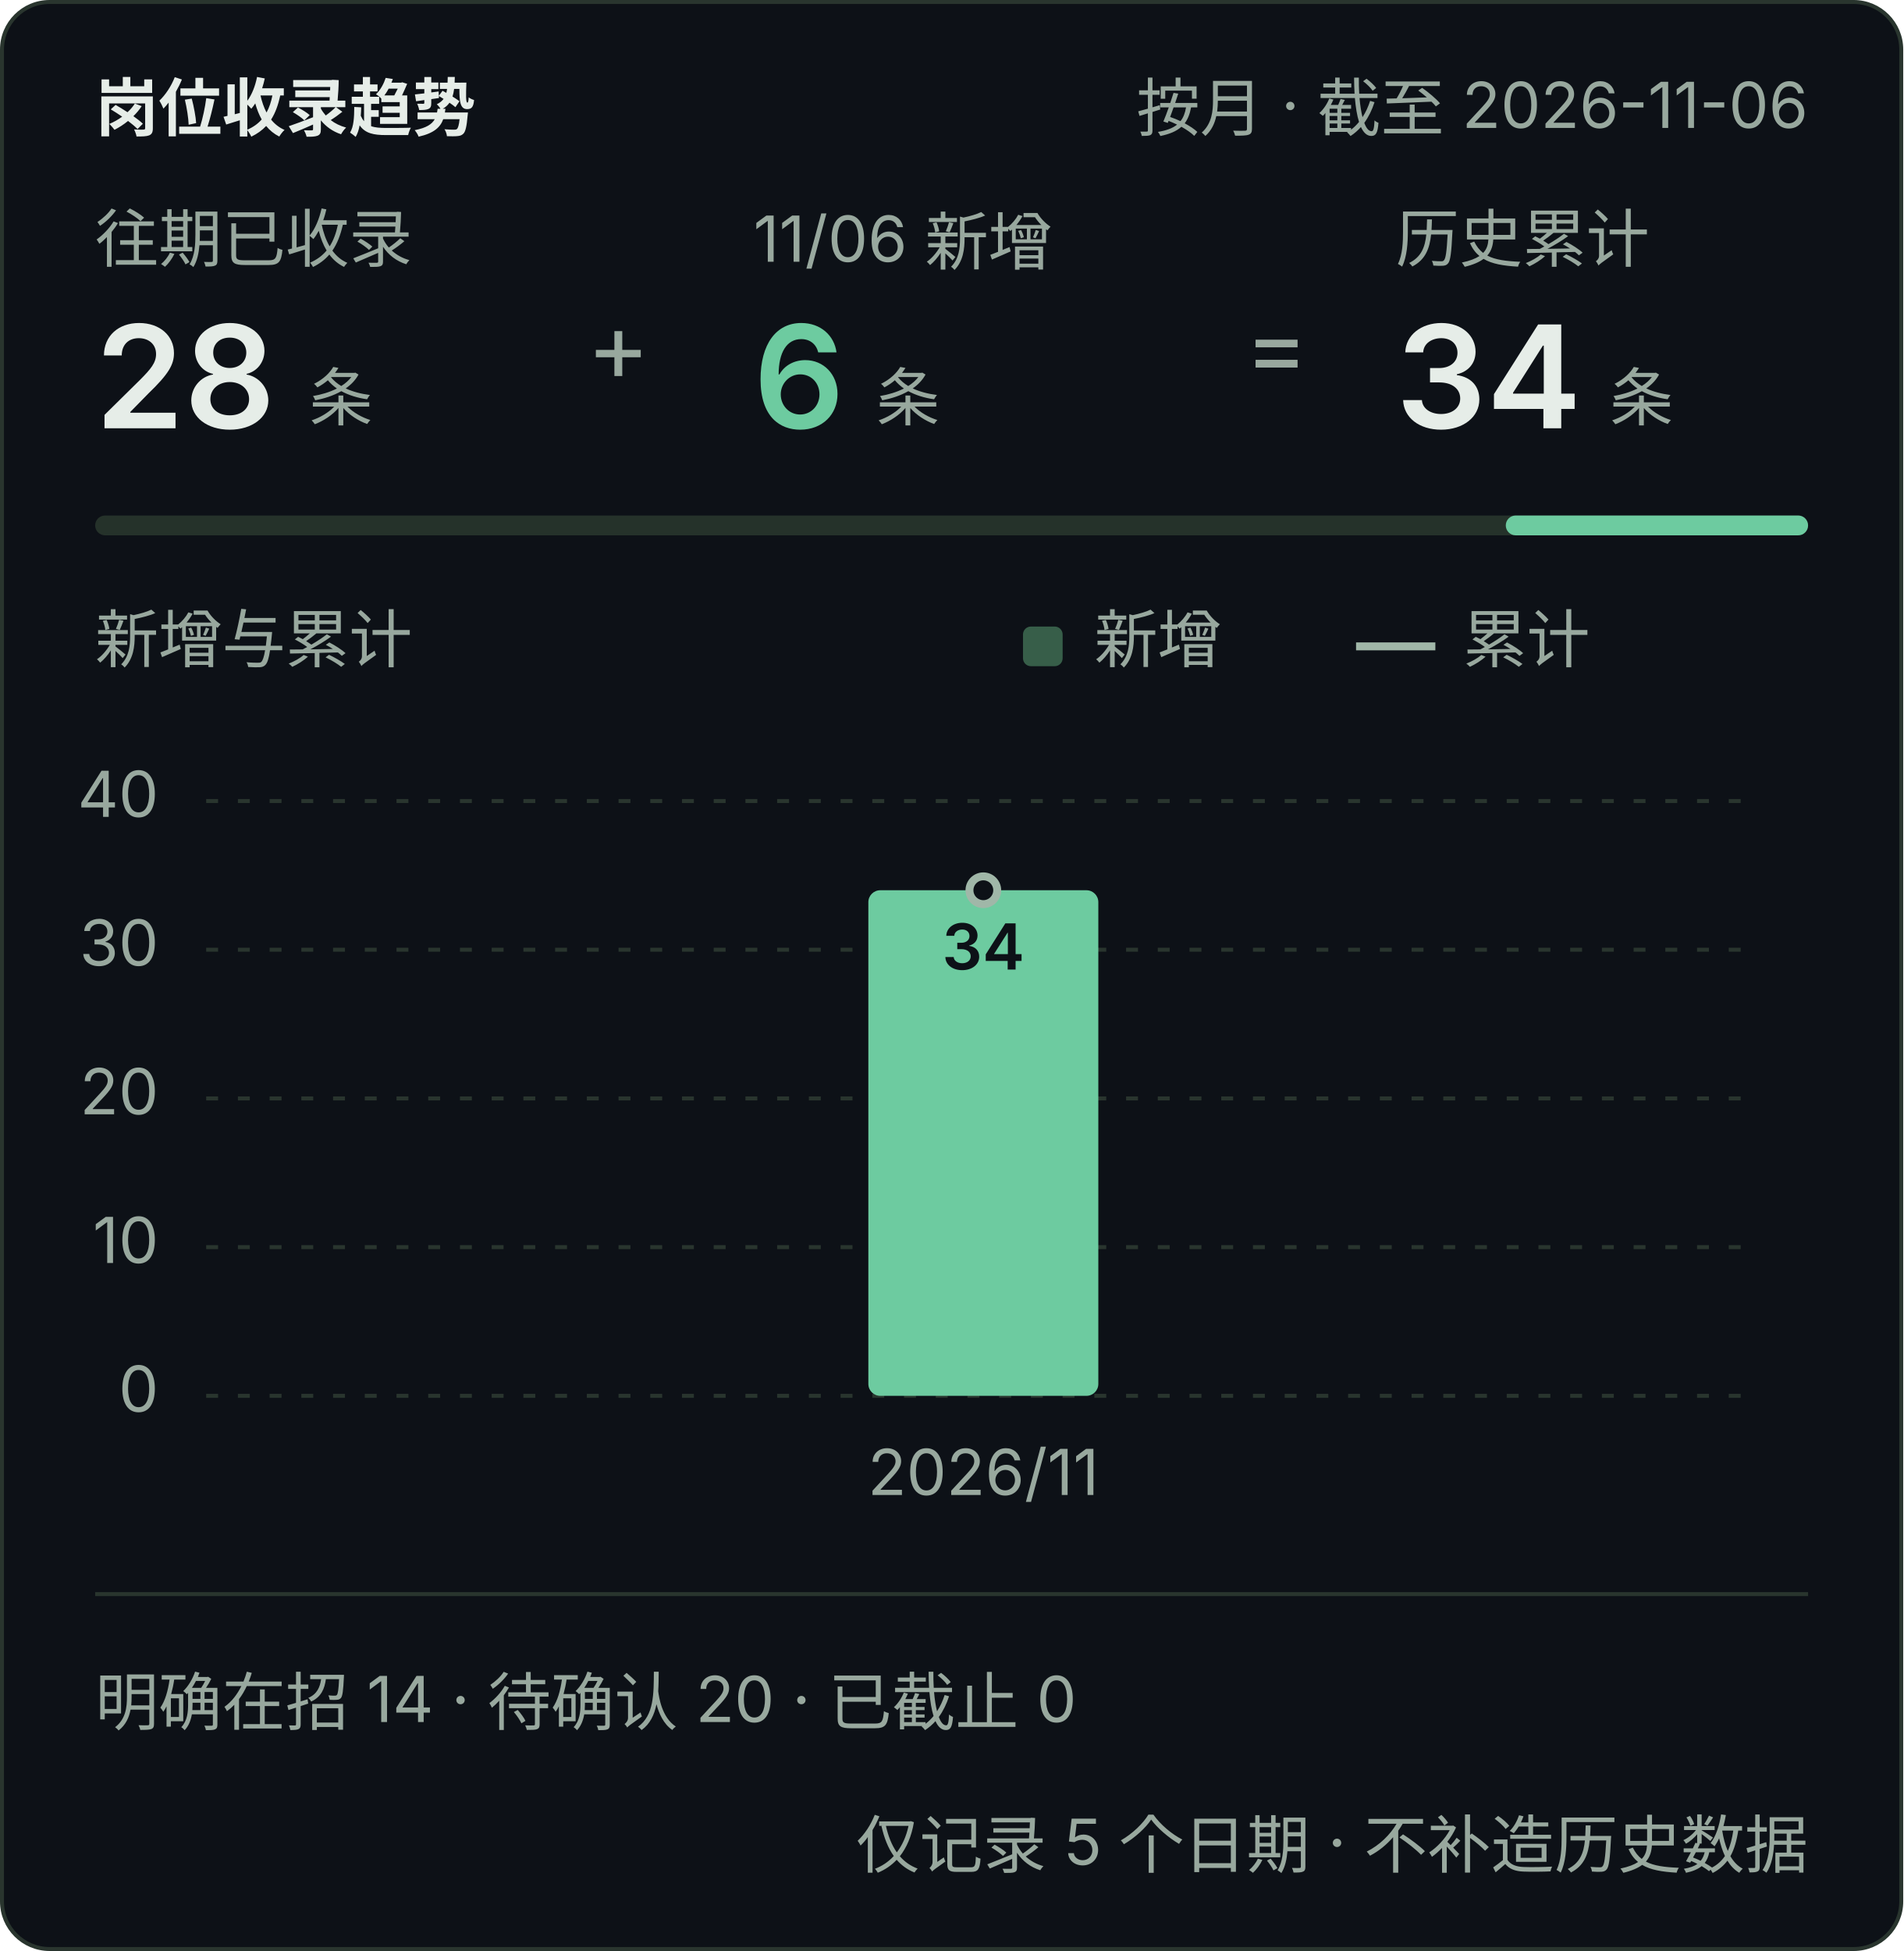
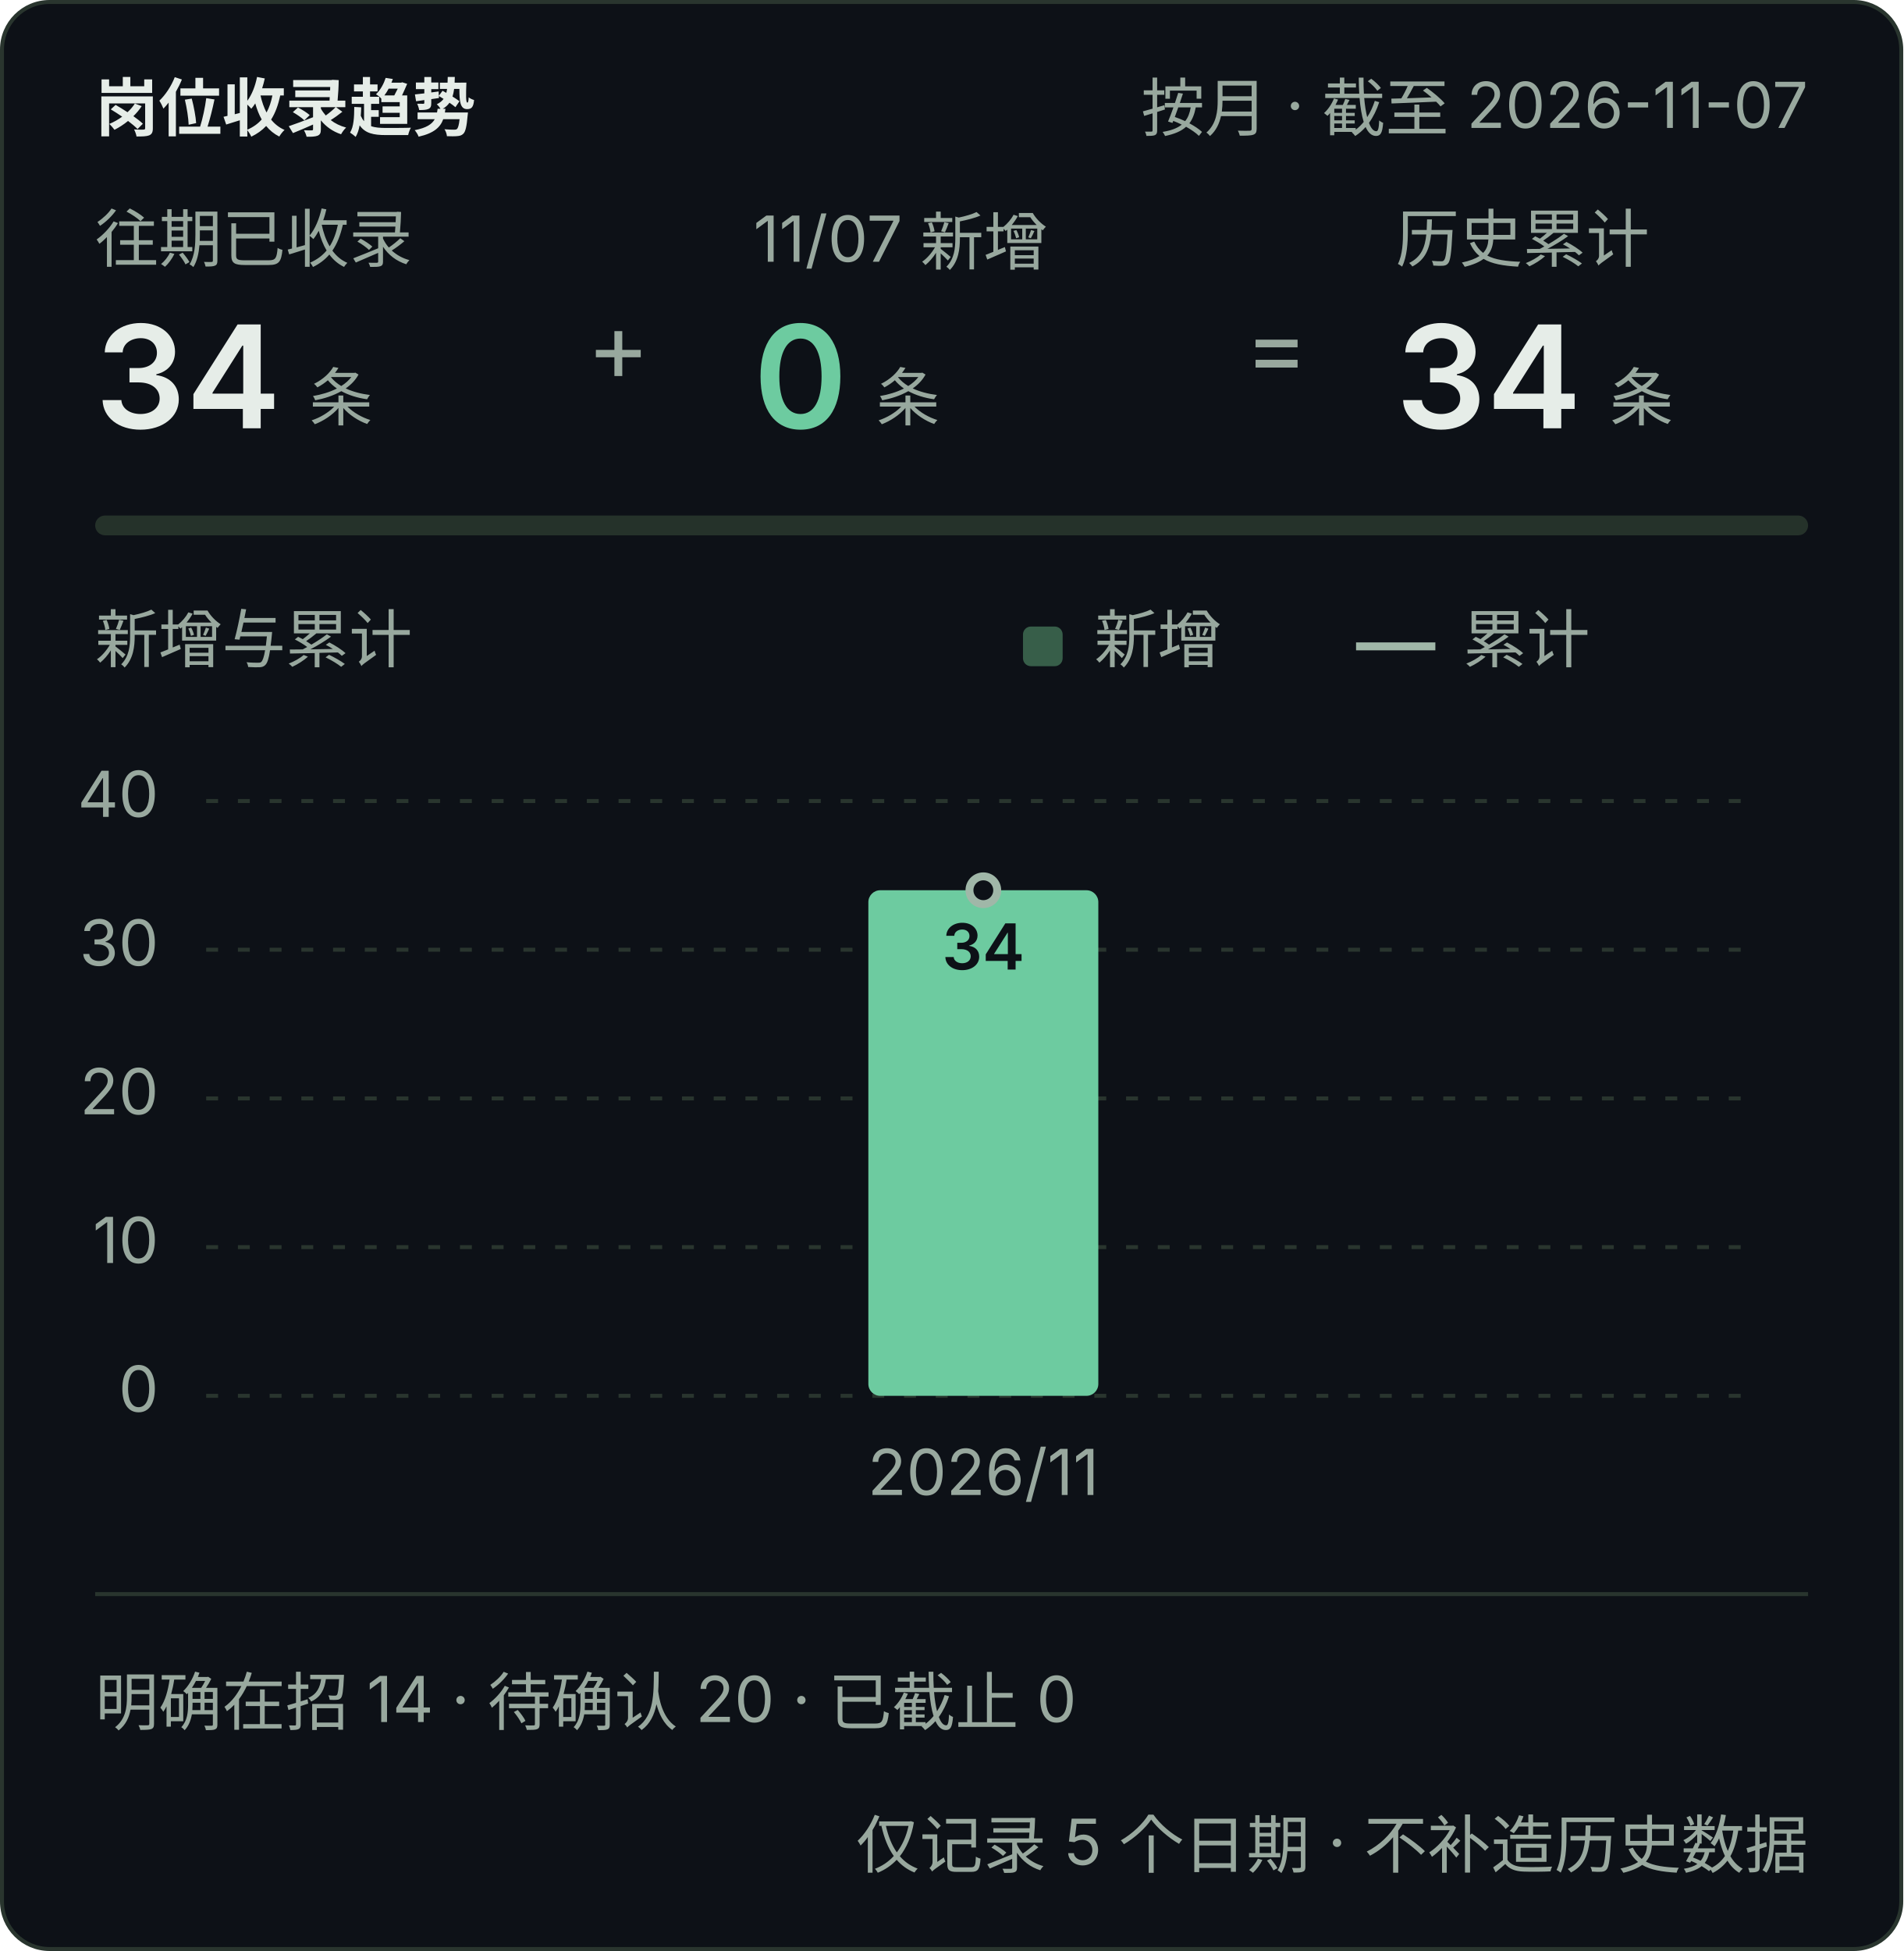
<svg xmlns="http://www.w3.org/2000/svg" width="480" height="492" viewBox="0 0 480 492" role="img" aria-labelledby="title desc">
  <rect x=".5" y=".5" width="479" height="491" rx="12" fill="#0d1117" stroke="#29352e" />
  <g font-family="-apple-system,BlinkMacSystemFont,Segoe UI,PingFang SC,Microsoft YaHei,sans-serif">
    <text x="24" y="33" fill="#e6ede8" font-size="16" font-weight="600" text-anchor="start">岗位收录趋势</text>
-     <text x="456" y="33" fill="#98a89e" font-size="16" font-weight="400" text-anchor="end">按月 · 截至 2026-11-06</text>
+     <text x="456" y="33" fill="#98a89e" font-size="16" font-weight="400" text-anchor="end">按月 · 截至 2026-11-07</text>
    <text x="24" y="66" fill="#98a89e" font-size="16" font-weight="400" text-anchor="start">往期已收录</text>
-     <text x="24" y="108" fill="#e6ede8" font-size="36" font-weight="600" text-anchor="start">28</text>
+     <text x="24" y="108" fill="#e6ede8" font-size="36" font-weight="600" text-anchor="start">34</text>
    <text x="78" y="106" fill="#98a89e" font-size="16" font-weight="400" text-anchor="start">条</text>
-     <text x="190" y="66" fill="#98a89e" font-size="16" font-weight="400" text-anchor="start">11/06 新增</text>
-     <text x="190" y="108" fill="#6dcba0" font-size="36" font-weight="600" text-anchor="start">6</text>
+     <text x="190" y="66" fill="#98a89e" font-size="16" font-weight="400" text-anchor="start">11/07 新增</text>
+     <text x="190" y="108" fill="#6dcba0" font-size="36" font-weight="600" text-anchor="start">0</text>
    <text x="221" y="106" fill="#98a89e" font-size="16" font-weight="400" text-anchor="start">条</text>
    <text x="352" y="66" fill="#98a89e" font-size="16" font-weight="400" text-anchor="start">历史累计</text>
    <text x="352" y="108" fill="#e6ede8" font-size="36" font-weight="600" text-anchor="start">34</text>
    <text x="406" y="106" fill="#98a89e" font-size="16" font-weight="400" text-anchor="start">条</text>
    <text x="148" y="96" fill="#98a89e" font-size="24" font-weight="400" text-anchor="start">+</text>
    <text x="314" y="96" fill="#98a89e" font-size="24" font-weight="400" text-anchor="start">=</text>
    <rect x="24" y="130" width="432" height="5" rx="2.5" fill="#25322a" />
-     <rect x="379.76" y="130" width="76.24" height="5" rx="2.5" fill="#6dcba0" />
    <text x="24" y="167" fill="#98a89e" font-size="16" font-weight="400" text-anchor="start">新增与累计</text>
    <rect x="258" y="158" width="10" height="10" rx="2" fill="#375e49" />
    <text x="276" y="167" fill="#98a89e" font-size="16" font-weight="400" text-anchor="start">新增</text>
    <line x1="342" y1="163" x2="362" y2="163" stroke="#a0b7a8" stroke-width="2" />
    <text x="369" y="167" fill="#98a89e" font-size="16" font-weight="400" text-anchor="start">累计</text>
    <line x1="52" y1="352.0" x2="444" y2="352.0" stroke="#29352e" stroke-dasharray="3 5" />
    <text x="40" y="356.0" fill="#98a89e" font-size="16" font-weight="400" text-anchor="end">0</text>
    <line x1="52" y1="314.5" x2="444" y2="314.5" stroke="#29352e" stroke-dasharray="3 5" />
    <text x="40" y="318.5" fill="#98a89e" font-size="16" font-weight="400" text-anchor="end">10</text>
    <line x1="52" y1="277.0" x2="444" y2="277.0" stroke="#29352e" stroke-dasharray="3 5" />
    <text x="40" y="281.0" fill="#98a89e" font-size="16" font-weight="400" text-anchor="end">20</text>
    <line x1="52" y1="239.5" x2="444" y2="239.5" stroke="#29352e" stroke-dasharray="3 5" />
    <text x="40" y="243.5" fill="#98a89e" font-size="16" font-weight="400" text-anchor="end">30</text>
    <line x1="52" y1="202.0" x2="444" y2="202.0" stroke="#29352e" stroke-dasharray="3 5" />
    <text x="40" y="206.0" fill="#98a89e" font-size="16" font-weight="400" text-anchor="end">40</text>
    <rect x="219.00" y="224.50" width="58.00" height="127.50" rx="3" fill="#6dcba0" />
    <text x="248.0" y="244.5" fill="#0d1117" font-size="16" font-weight="600" text-anchor="middle">34</text>
    <text x="248.0" y="377" fill="#98a89e" font-size="16" font-weight="400" text-anchor="middle">2026/11</text>
    <polyline points="248.00,224.50" fill="none" stroke="#a0b7a8" stroke-width="2" stroke-linejoin="round" />
    <circle cx="248.00" cy="224.50" r="3.5" fill="#0d1117" stroke="#a0b7a8" stroke-width="2" />
    <line x1="24" y1="402" x2="456" y2="402" stroke="#29352e" />
    <text x="24" y="435" fill="#98a89e" font-size="16" font-weight="400" text-anchor="start">明确在招 14   ·   待确认 20   ·   已截止 0</text>
    <text x="456" y="471" fill="#98a89e" font-size="16" font-weight="400" text-anchor="end">仅记录 5 个日期 · 不补造历史数据</text>
  </g>
</svg>
